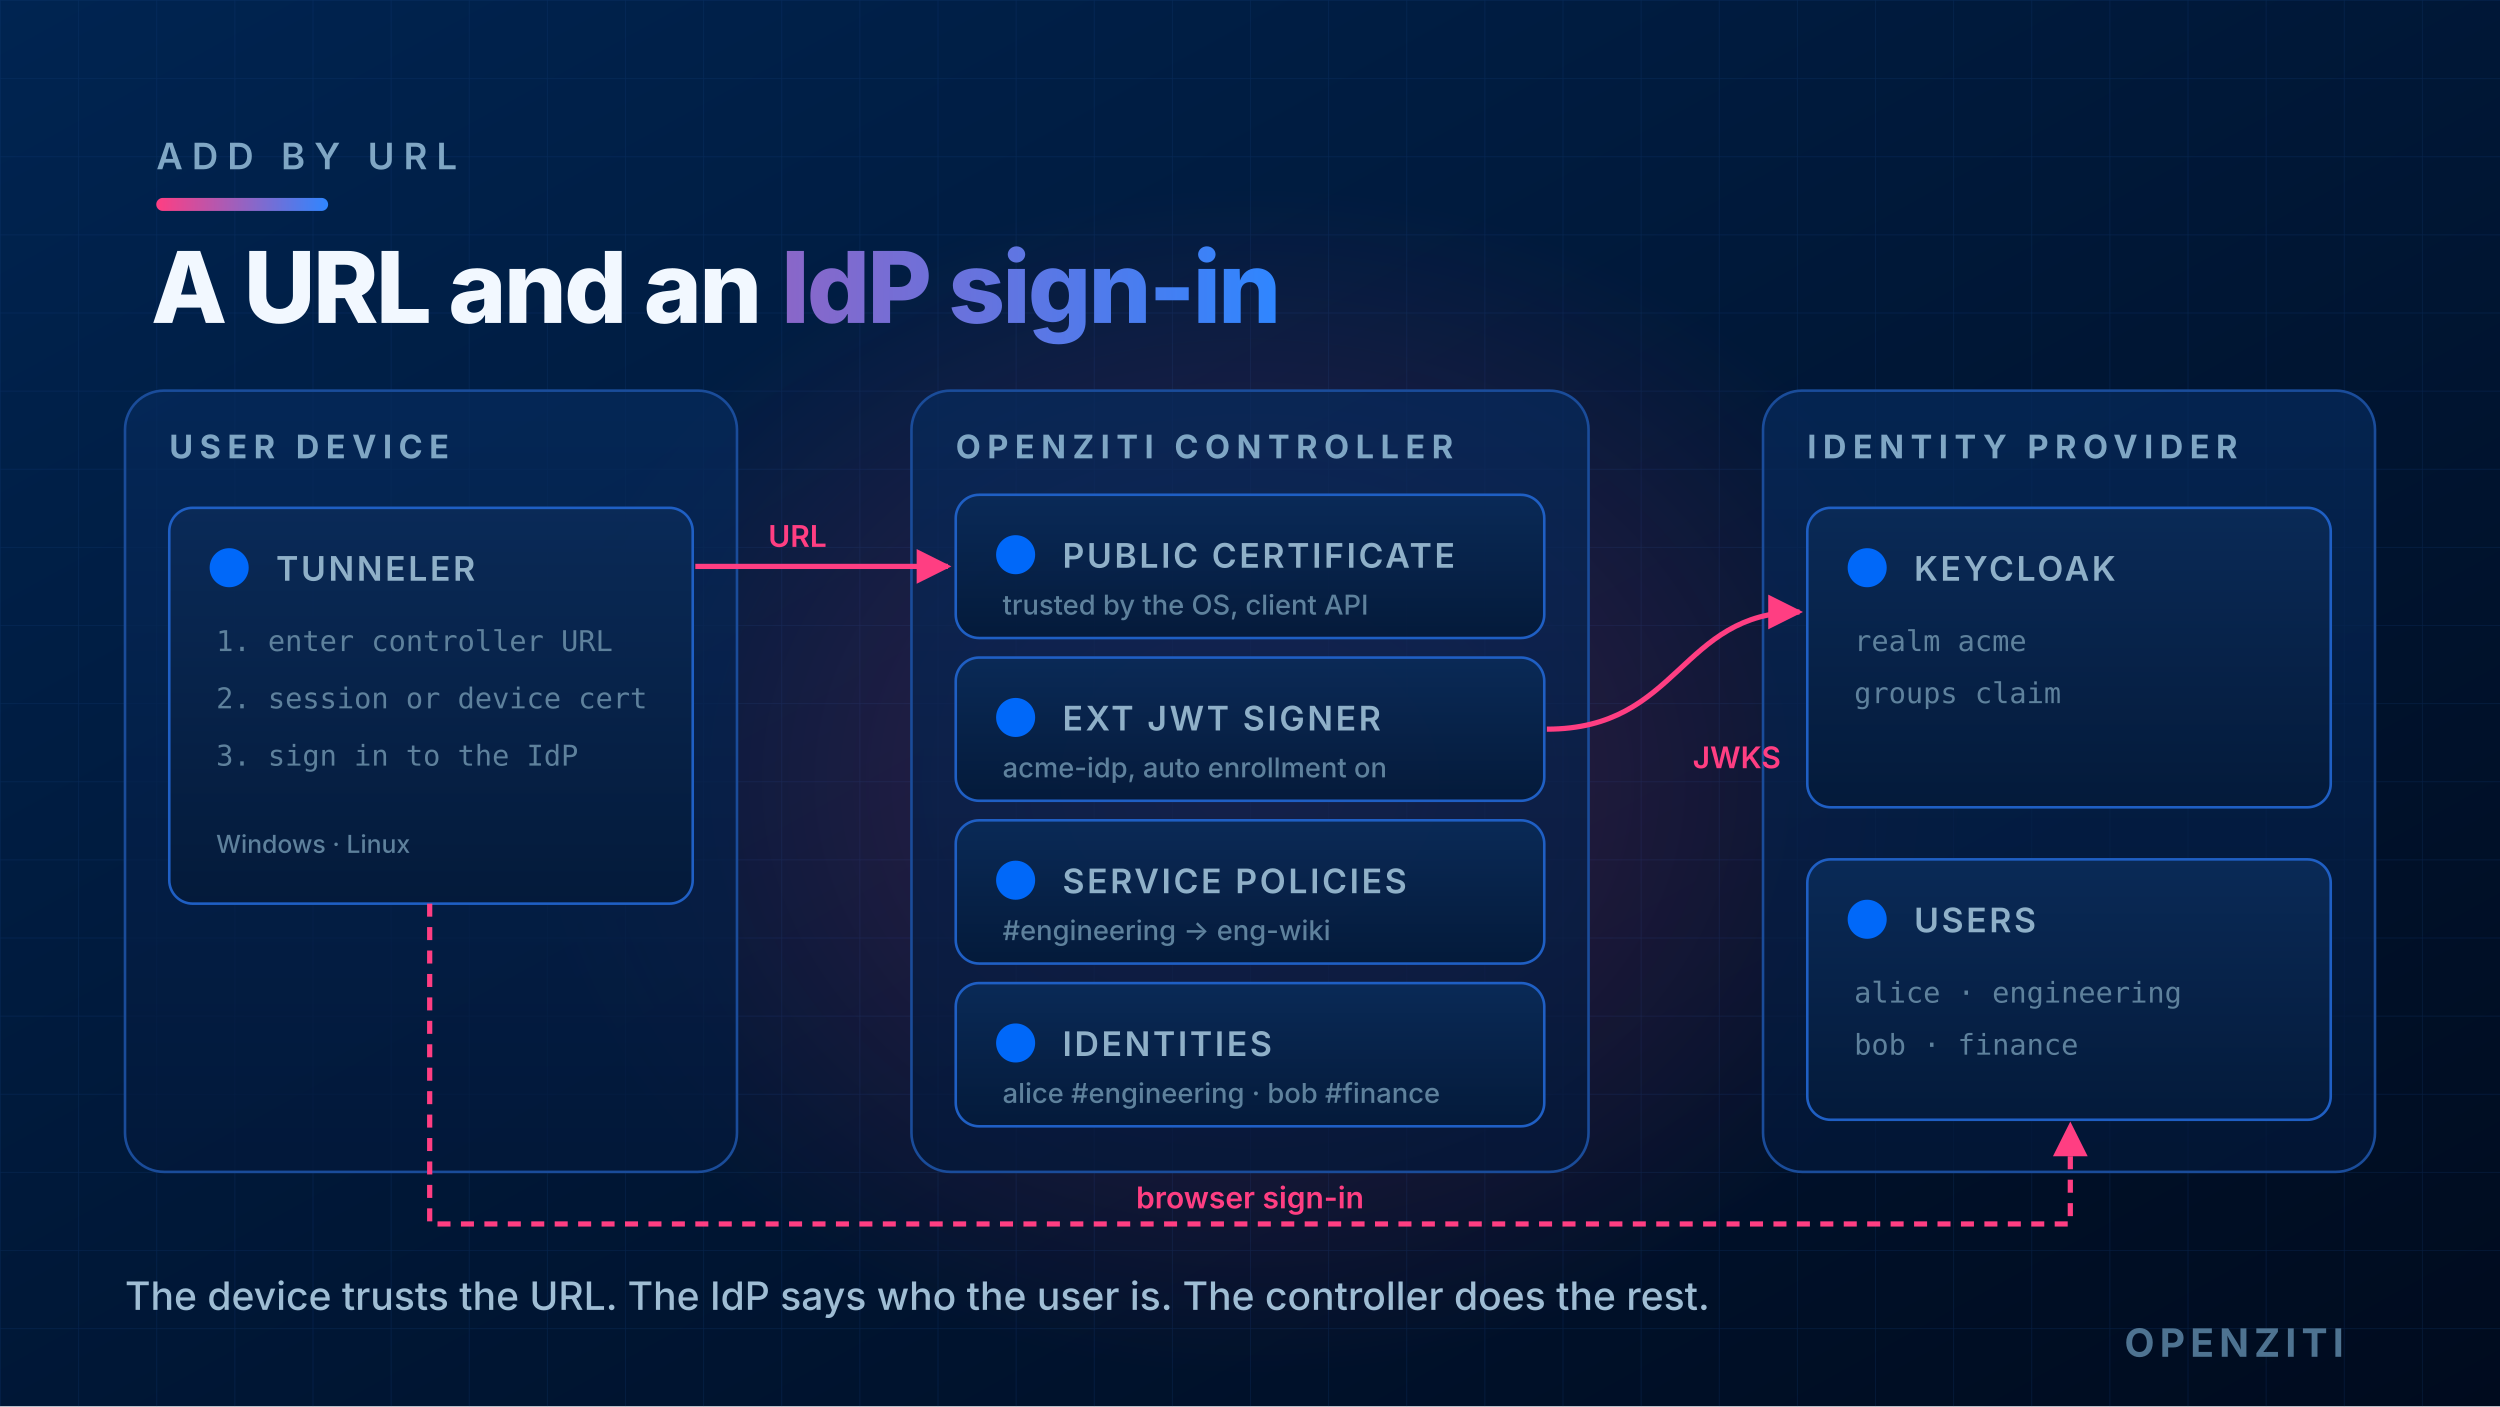
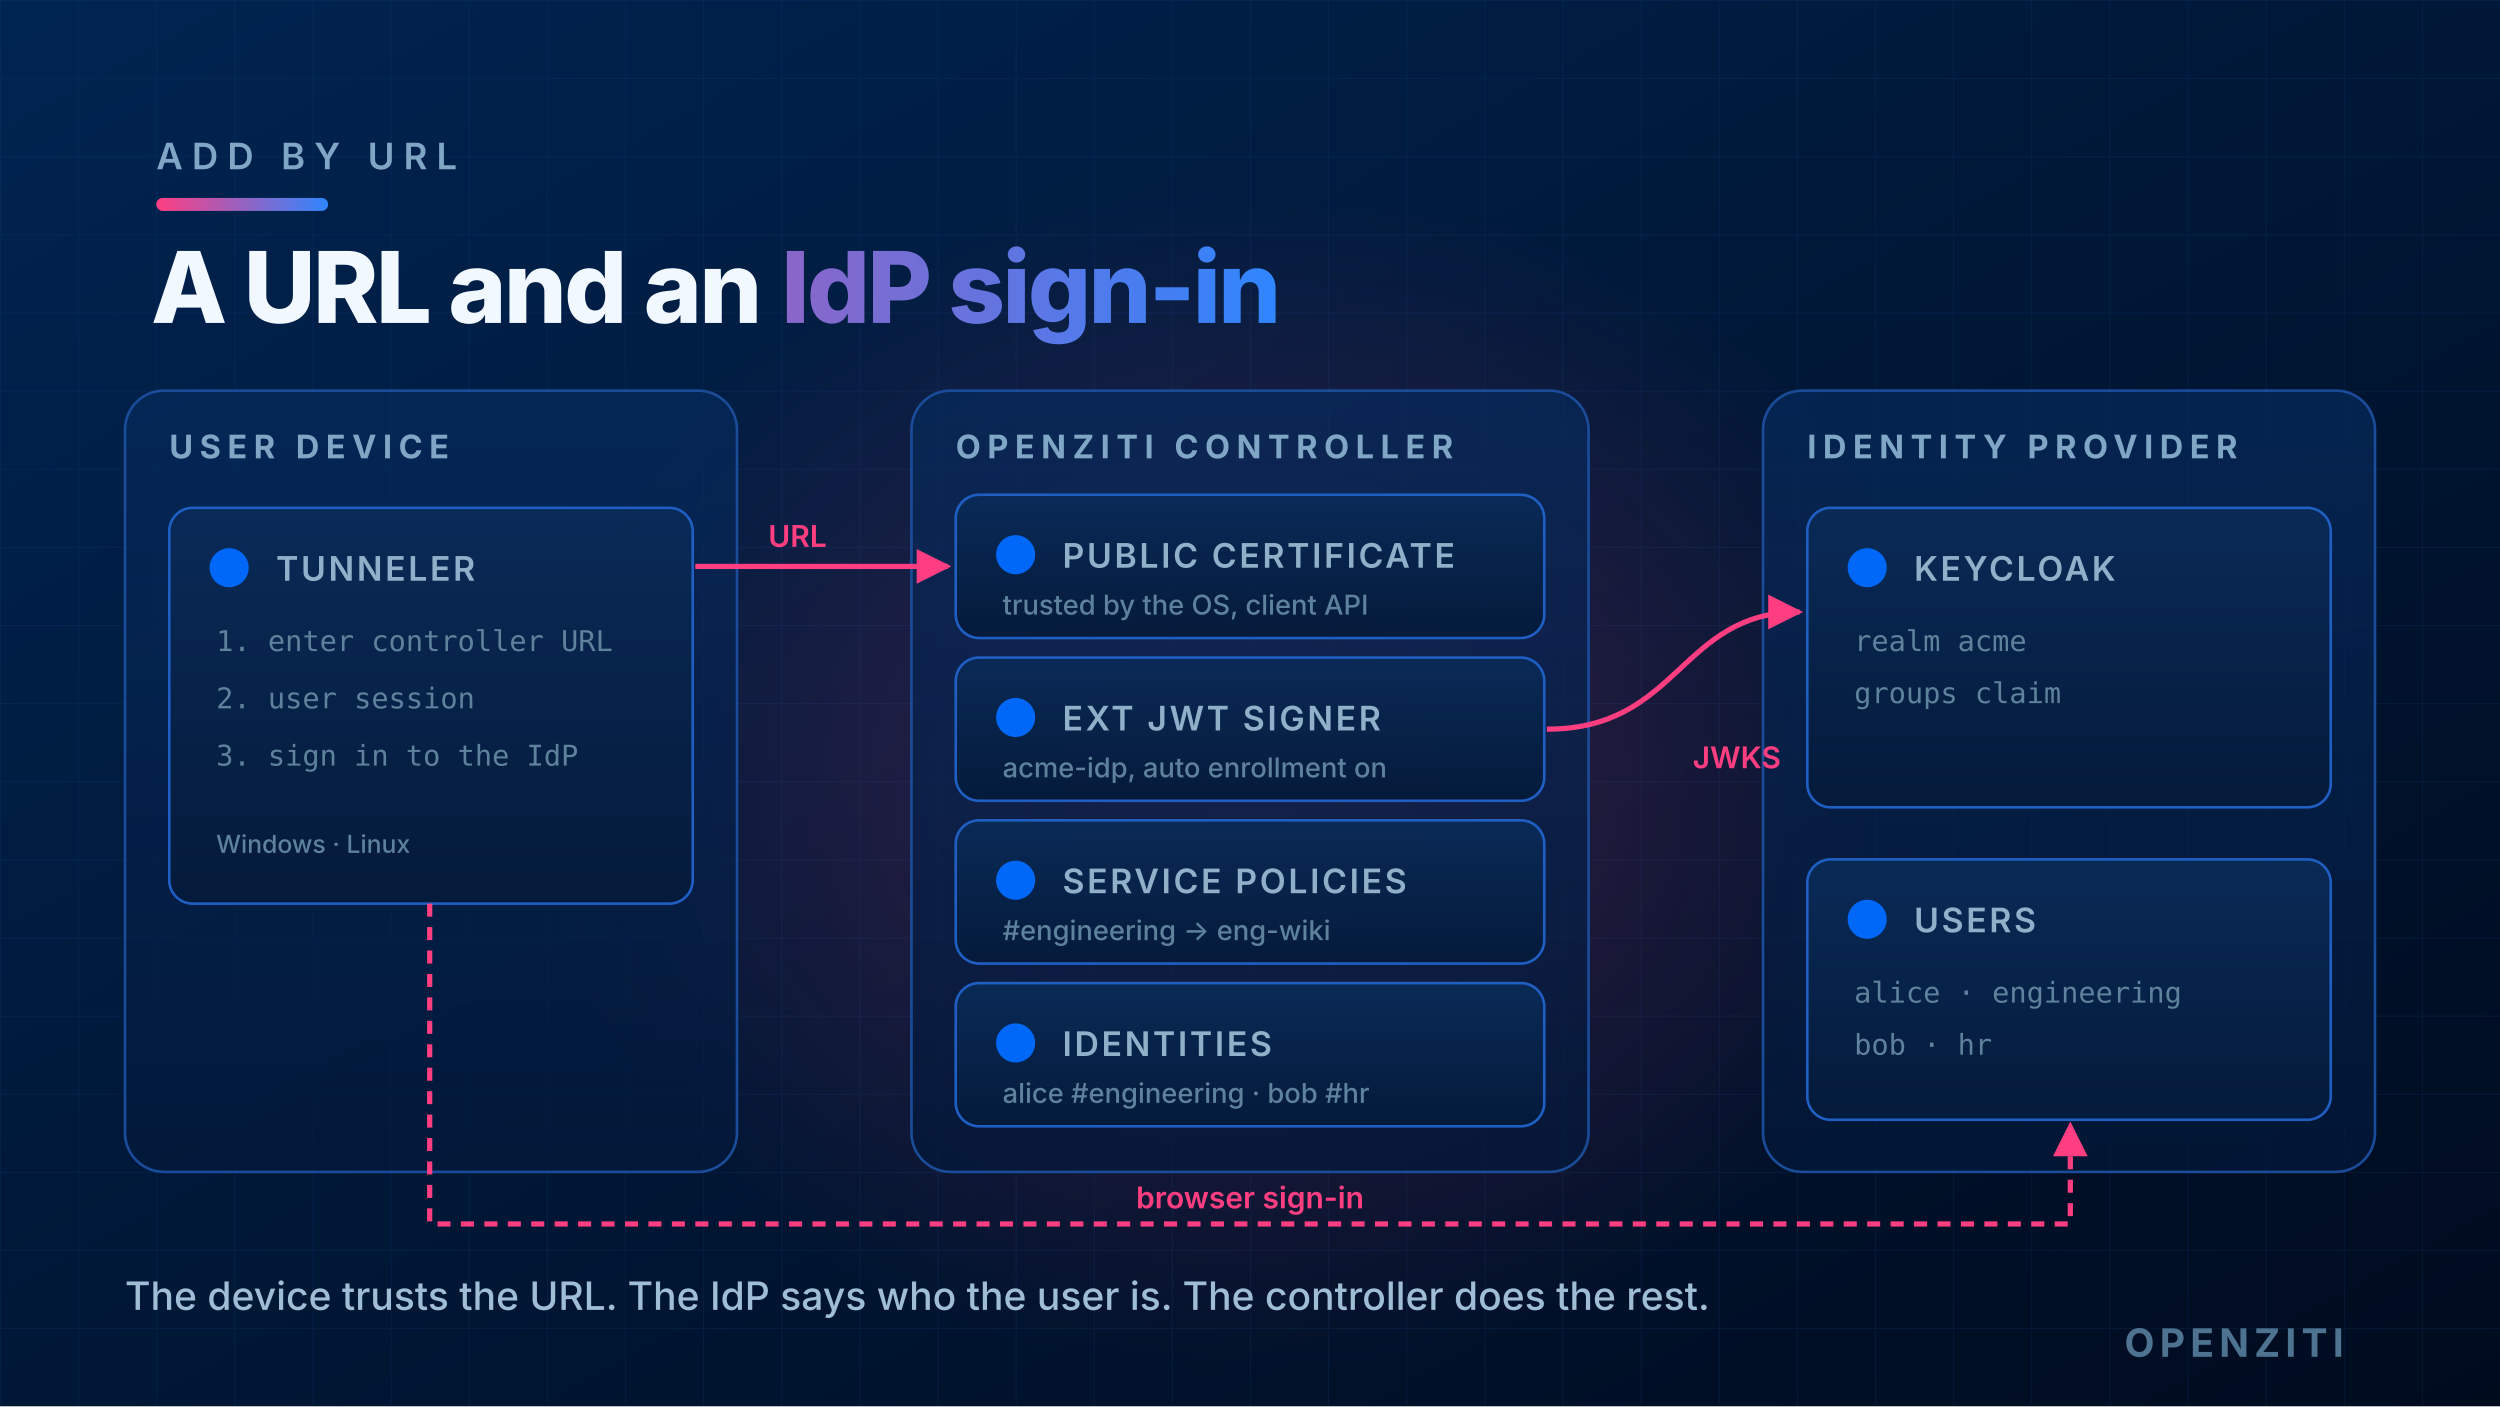
<svg xmlns="http://www.w3.org/2000/svg" width="1920" height="1080" viewBox="0 0 1920 1080" font-family="Inter, 'Segoe UI', Roboto, Helvetica, Arial, sans-serif">
  <defs>
    <linearGradient id="bg" x1="0" y1="0" x2="1" y2="1">
      <stop offset="0%" stop-color="#002451" />
      <stop offset="55%" stop-color="#001634" />
      <stop offset="100%" stop-color="#000B1E" />
    </linearGradient>
    <linearGradient id="accent" x1="0" y1="0" x2="1" y2="0">
      <stop offset="0%" stop-color="#FF3E82" />
      <stop offset="100%" stop-color="#2F86FF" />
    </linearGradient>
    <linearGradient id="cardFill" x1="0" y1="0" x2="0" y2="1">
      <stop offset="0%" stop-color="#0A2A57" stop-opacity="0.97" />
      <stop offset="100%" stop-color="#041A3A" stop-opacity="0.97" />
    </linearGradient>
    <linearGradient id="shellFill" x1="0" y1="0" x2="0" y2="1">
      <stop offset="0%" stop-color="#062A5C" stop-opacity="0.7" />
      <stop offset="100%" stop-color="#03183A" stop-opacity="0.7" />
    </linearGradient>
    <radialGradient id="glow" cx="50%" cy="50%" r="50%">
      <stop offset="0%" stop-color="#FF3E82" stop-opacity="0.22" />
      <stop offset="100%" stop-color="#FF3E82" stop-opacity="0" />
    </radialGradient>
    <pattern id="grid" width="60" height="60" patternUnits="userSpaceOnUse">
      <path d="M60 0H0V60" fill="none" stroke="#13407F" stroke-width="1" stroke-opacity="0.32" />
    </pattern>
    <filter id="lift" x="-30%" y="-30%" width="180%" height="180%">
      <feDropShadow dx="0" dy="24" stdDeviation="28" flood-color="#020609" flood-opacity="0.7" />
    </filter>
    <marker id="arrowDim" viewBox="0 0 12 12" refX="10" refY="6" markerWidth="8" markerHeight="8" orient="auto-start-reverse">
      <path d="M1 1 L11 6 L1 11 z" fill="#2F5A94" />
    </marker>
    <marker id="arrowPink" viewBox="0 0 12 12" refX="10" refY="6" markerWidth="8" markerHeight="8" orient="auto-start-reverse">
      <path d="M1 1 L11 6 L1 11 z" fill="#FF3E82" />
    </marker>
  </defs>
  <rect width="1920" height="1080" fill="url(#bg)" />
  <rect width="1920" height="1080" fill="url(#grid)" />
  <ellipse cx="960" cy="600" rx="560" ry="460" fill="url(#glow)" />
  <text x="120" y="130" fill="#7FA6C4" font-size="28" font-weight="600" letter-spacing="7">ADD BY URL</text>
  <rect x="120" y="152" width="132" height="10" rx="5" fill="url(#accent)" />
  <text x="116" y="248" fill="#F2F8FF" font-size="76" font-weight="800" letter-spacing="-2">A URL and an <tspan fill="url(#accent)">IdP sign-in</tspan>
  </text>
  <rect x="96" y="300" width="470" height="600" rx="30" fill="url(#shellFill)" stroke="#1A4C9A" stroke-width="2" />
  <text x="130" y="352" fill="#7FA6C4" font-size="25" font-weight="700" letter-spacing="5">USER DEVICE</text>
  <rect x="700" y="300" width="520" height="600" rx="30" fill="url(#shellFill)" stroke="#1A4C9A" stroke-width="2" />
  <text x="734" y="352" fill="#7FA6C4" font-size="25" font-weight="700" letter-spacing="5">OPENZITI CONTROLLER</text>
  <rect x="1354" y="300" width="470" height="600" rx="30" fill="url(#shellFill)" stroke="#1A4C9A" stroke-width="2" />
  <text x="1388" y="352" fill="#7FA6C4" font-size="25" font-weight="700" letter-spacing="5">IDENTITY PROVIDER</text>
  <g>
    <rect x="130" y="390" width="402" height="304" rx="18" fill="url(#cardFill)" stroke="#1F5FC4" stroke-width="2" />
  </g>
  <circle cx="176" cy="436" r="15" fill="#0068F9" />
  <text x="212" y="446" fill="#8FB0C8" font-size="26" font-weight="600" letter-spacing="2">TUNNELER</text>
  <text x="166" y="500" fill="#5E819C" font-size="22" font-weight="500" font-family="ui-monospace, 'JetBrains Mono', Consolas, monospace">1. enter controller URL</text>
-   <text x="166" y="544" fill="#5E819C" font-size="22" font-weight="500" font-family="ui-monospace, 'JetBrains Mono', Consolas, monospace">2. session or device cert</text>
+   <text x="166" y="544" fill="#5E819C" font-size="22" font-weight="500" font-family="ui-monospace, 'JetBrains Mono', Consolas, monospace">2. user session</text>
  <text x="166" y="588" fill="#5E819C" font-size="22" font-weight="500" font-family="ui-monospace, 'JetBrains Mono', Consolas, monospace">3. sign in to the IdP</text>
  <text x="166" y="655" fill="#5E819C" font-size="19" font-weight="500">Windows · Linux</text>
  <g>
    <rect x="734" y="380" width="452" height="110" rx="18" fill="url(#cardFill)" stroke="#1F5FC4" stroke-width="2" />
  </g>
  <circle cx="780" cy="426" r="15" fill="#0068F9" />
  <text x="816" y="436" fill="#8FB0C8" font-size="26" font-weight="600" letter-spacing="2">PUBLIC CERTIFICATE</text>
  <text x="770" y="472" fill="#5E819C" font-size="21" font-weight="500">trusted by the OS, client API</text>
  <g>
    <rect x="734" y="505" width="452" height="110" rx="18" fill="url(#cardFill)" stroke="#1F5FC4" stroke-width="2" />
  </g>
  <circle cx="780" cy="551" r="15" fill="#0068F9" />
  <text x="816" y="561" fill="#8FB0C8" font-size="26" font-weight="600" letter-spacing="2">EXT JWT SIGNER</text>
  <text x="770" y="597" fill="#5E819C" font-size="21" font-weight="500">acme-idp, auto enrollment on</text>
  <g>
    <rect x="734" y="630" width="452" height="110" rx="18" fill="url(#cardFill)" stroke="#1F5FC4" stroke-width="2" />
  </g>
  <circle cx="780" cy="676" r="15" fill="#0068F9" />
  <text x="816" y="686" fill="#8FB0C8" font-size="26" font-weight="600" letter-spacing="2">SERVICE POLICIES</text>
  <text x="770" y="722" fill="#5E819C" font-size="21" font-weight="500">#engineering → eng-wiki</text>
  <g>
    <rect x="734" y="755" width="452" height="110" rx="18" fill="url(#cardFill)" stroke="#1F5FC4" stroke-width="2" />
  </g>
  <circle cx="780" cy="801" r="15" fill="#0068F9" />
  <text x="816" y="811" fill="#8FB0C8" font-size="26" font-weight="600" letter-spacing="2">IDENTITIES</text>
-   <text x="770" y="847" fill="#5E819C" font-size="21" font-weight="500">alice #engineering · bob #finance</text>
+   <text x="770" y="847" fill="#5E819C" font-size="21" font-weight="500">alice #engineering · bob #hr</text>
  <g>
    <rect x="1388" y="390" width="402" height="230" rx="18" fill="url(#cardFill)" stroke="#1F5FC4" stroke-width="2" />
  </g>
  <circle cx="1434" cy="436" r="15" fill="#0068F9" />
  <text x="1470" y="446" fill="#8FB0C8" font-size="26" font-weight="600" letter-spacing="2">KEYCLOAK</text>
  <text x="1424" y="500" fill="#5E819C" font-size="22" font-weight="500" font-family="ui-monospace, 'JetBrains Mono', Consolas, monospace">realm acme</text>
  <text x="1424" y="540" fill="#5E819C" font-size="22" font-weight="500" font-family="ui-monospace, 'JetBrains Mono', Consolas, monospace">groups claim</text>
  <g>
    <rect x="1388" y="660" width="402" height="200" rx="18" fill="url(#cardFill)" stroke="#1F5FC4" stroke-width="2" />
  </g>
  <circle cx="1434" cy="706" r="15" fill="#0068F9" />
  <text x="1470" y="716" fill="#8FB0C8" font-size="26" font-weight="600" letter-spacing="2">USERS</text>
  <text x="1424" y="770" fill="#5E819C" font-size="22" font-weight="500" font-family="ui-monospace, 'JetBrains Mono', Consolas, monospace">alice · engineering</text>
-   <text x="1424" y="810" fill="#5E819C" font-size="22" font-weight="500" font-family="ui-monospace, 'JetBrains Mono', Consolas, monospace">bob · finance</text>
+   <text x="1424" y="810" fill="#5E819C" font-size="22" font-weight="500" font-family="ui-monospace, 'JetBrains Mono', Consolas, monospace">bob · hr</text>
  <path d="M534 435 L728 435" fill="none" stroke="#FF3E82" stroke-width="4" marker-end="url(#arrowPink)" />
  <text x="590" y="420" fill="#FF3E82" font-size="23" font-weight="600" text-anchor="start">URL</text>
  <path d="M1188 560 C1290 560 1290 470 1382 470" fill="none" stroke="#FF3E82" stroke-width="4" marker-end="url(#arrowPink)" />
  <text x="1300" y="590" fill="#FF3E82" font-size="23" font-weight="600" text-anchor="start">JWKS</text>
  <path d="M330 694 L330 940 L1590 940 L1590 864" fill="none" stroke="#FF3E82" stroke-width="4" stroke-dasharray="10 8" marker-end="url(#arrowPink)" />
  <text x="960" y="928" fill="#FF3E82" font-size="23" font-weight="600" text-anchor="middle">browser sign-in</text>
  <text x="96" y="1006" fill="#9FBDD4" font-size="30" font-weight="500">The device trusts the URL. The IdP says who the user is. The controller does the rest.</text>
  <text x="1800" y="1042" fill="#4E7391" font-size="30" font-weight="700" text-anchor="end" letter-spacing="4">OPENZITI</text>
</svg>
